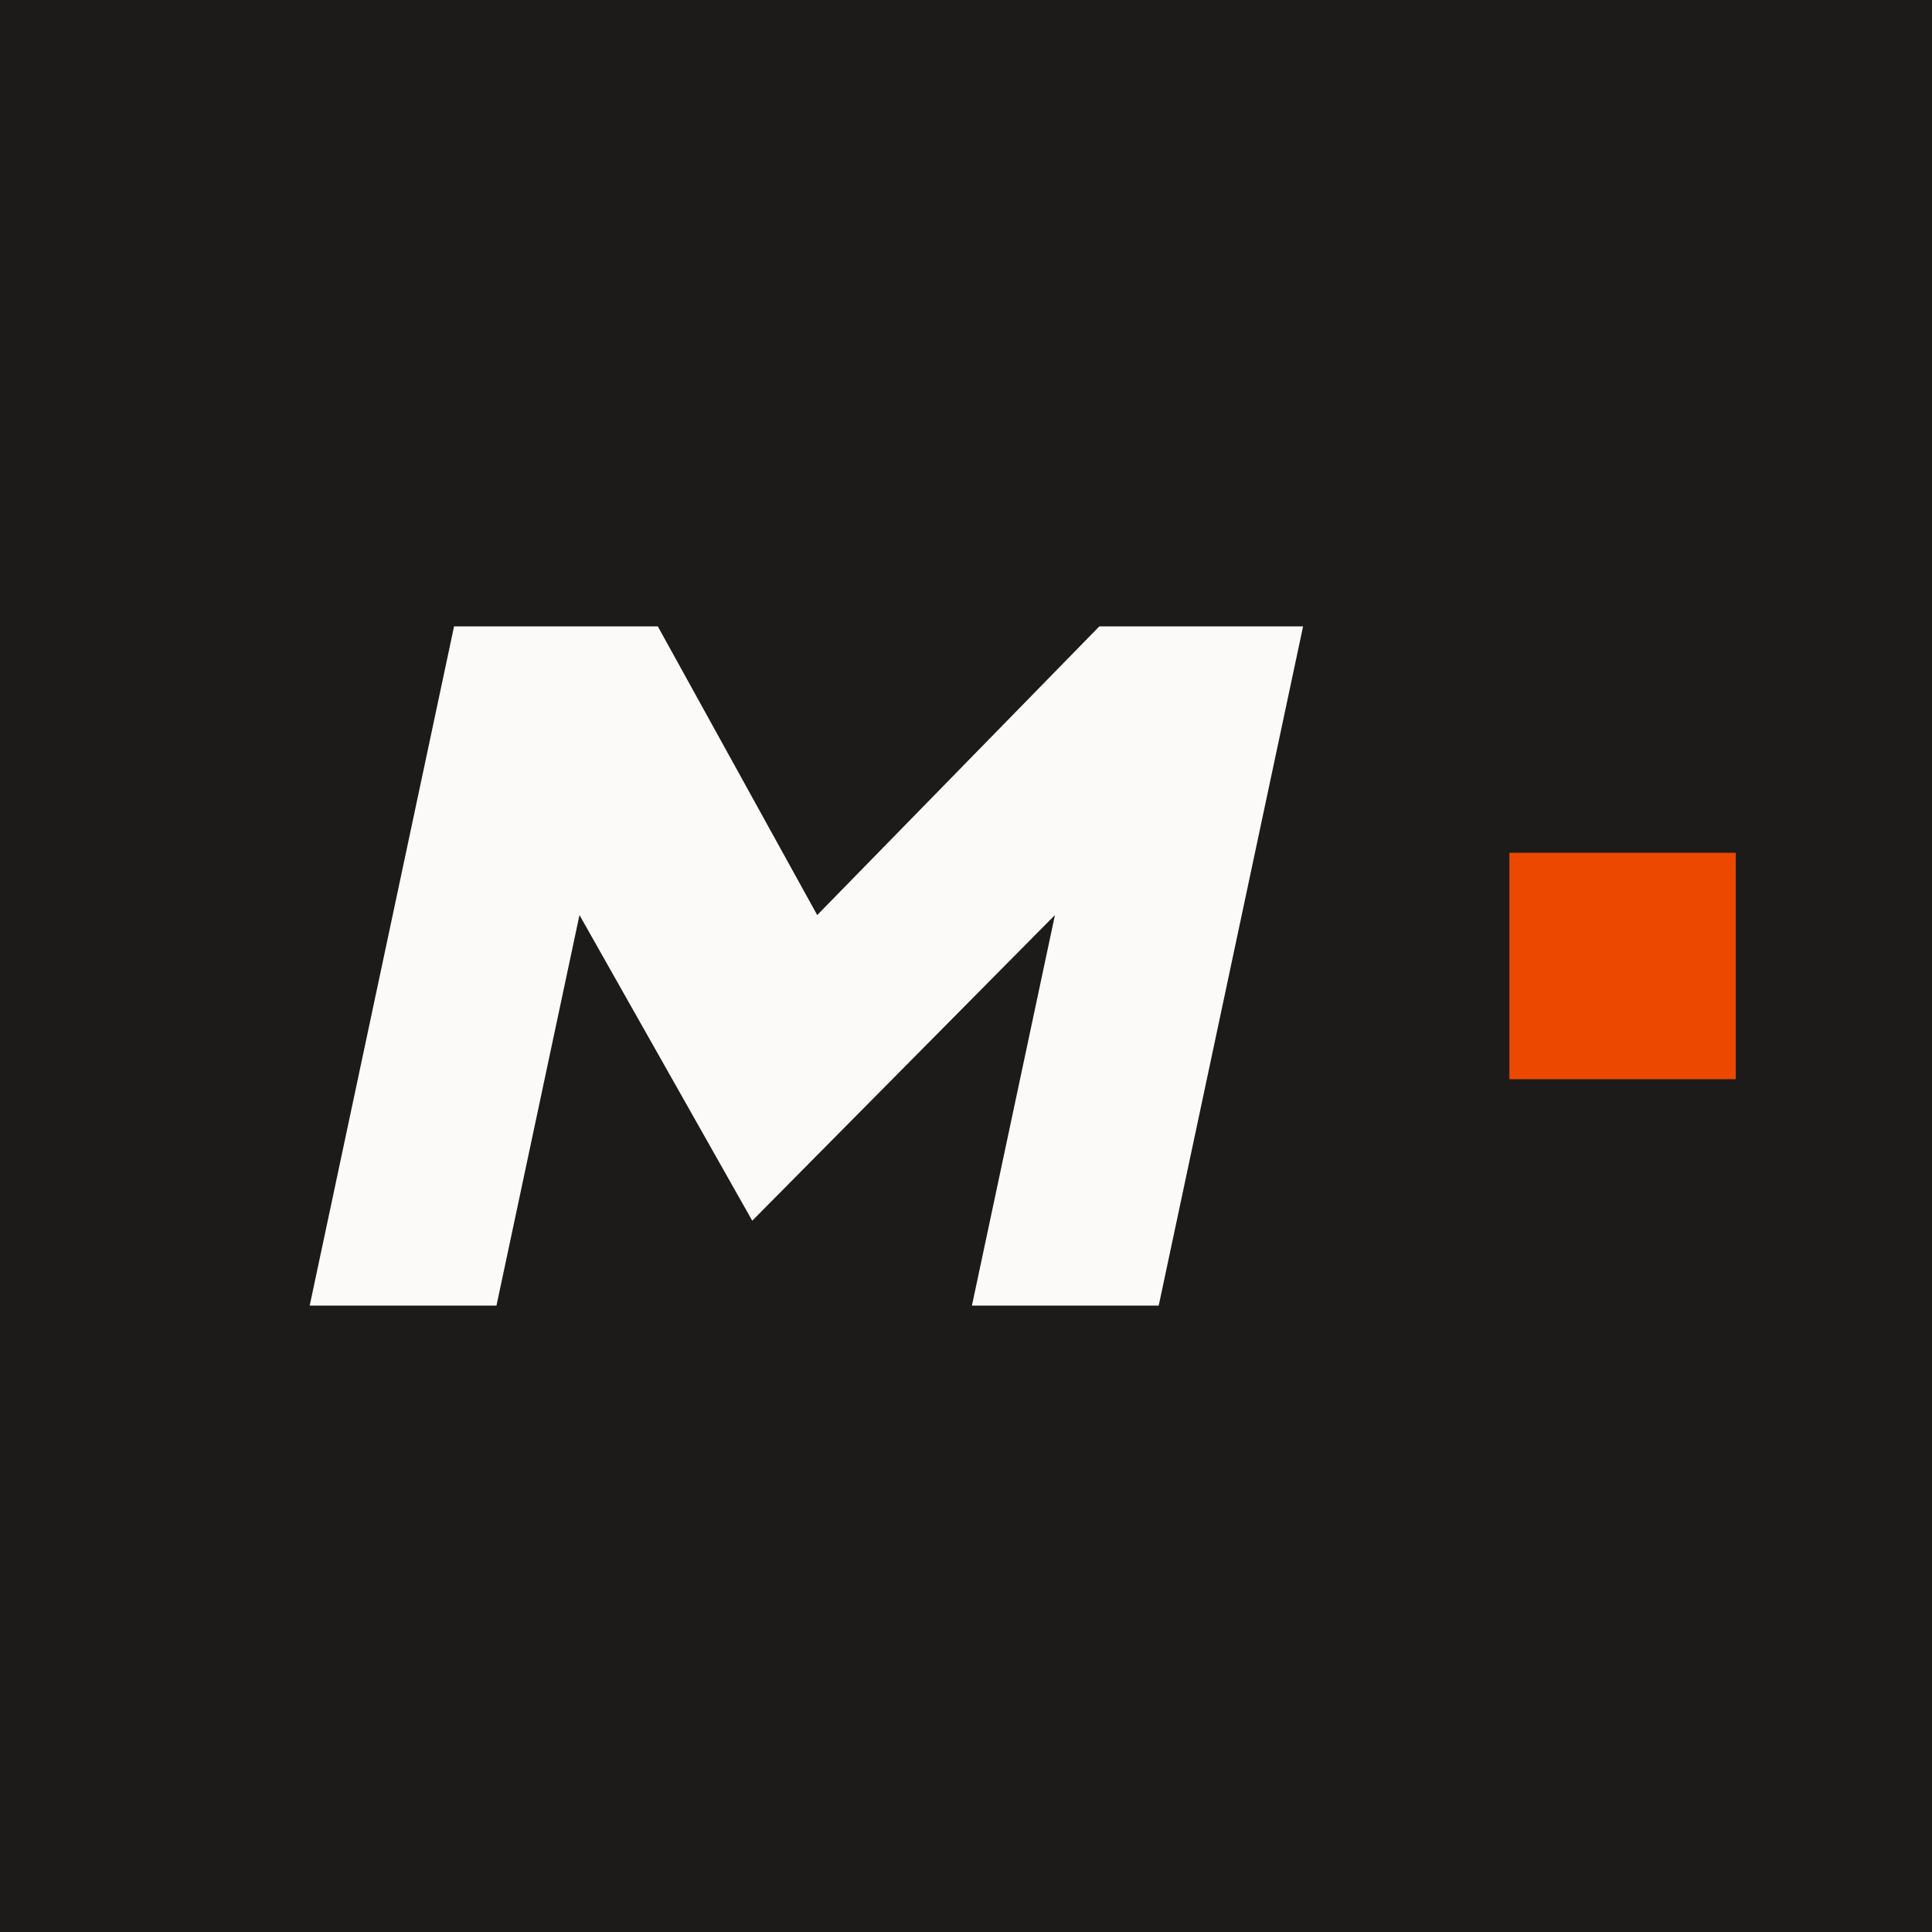
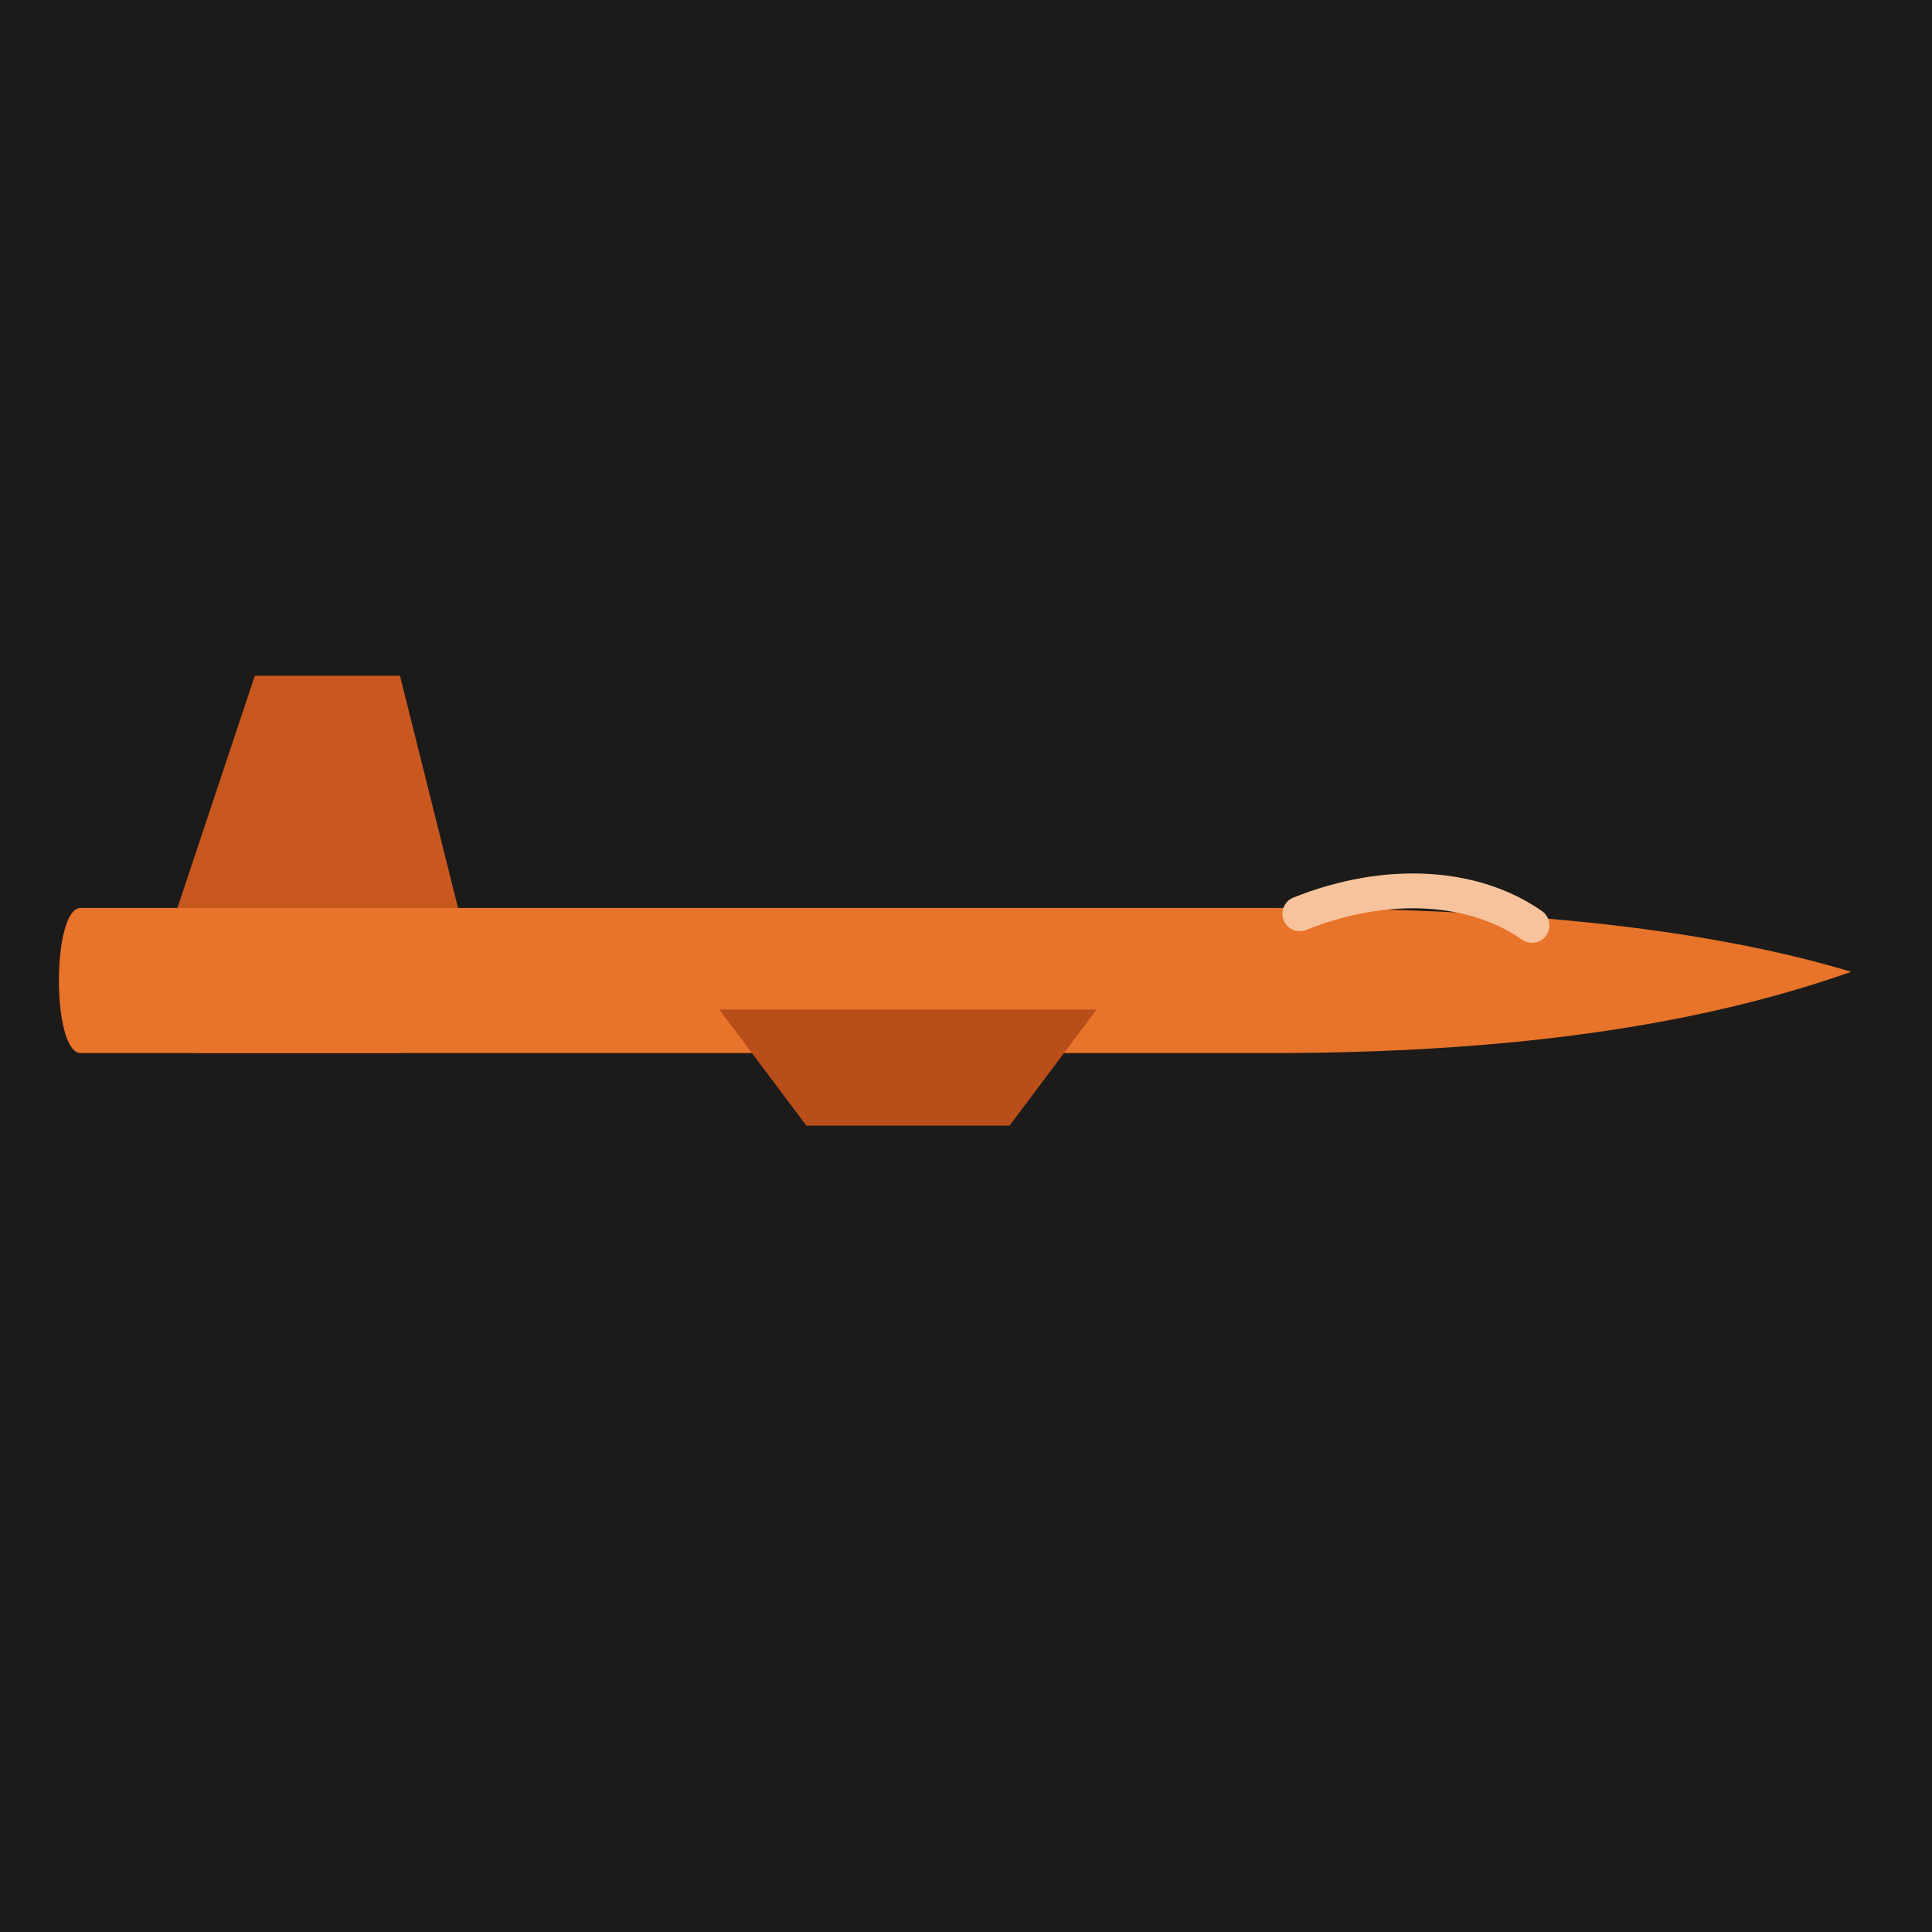
- <svg xmlns="http://www.w3.org/2000/svg" viewBox="0 0 1024 1024">
+ <svg xmlns="http://www.w3.org/2000/svg" viewBox="0 0 1024 1024" width="1024" height="1024">
  <rect width="1024" height="1024" fill="#1c1b19" />
-   <g transform="translate(440 512) scale(0.9) translate(-512 -512)">
-     <g transform="translate(498 512) skewX(-12) translate(-512 -512)">
-       <path fill="#fbfaf8" d="M262 712V312h120l130 170 130-170h120v400H652V482L512 662 372 482v230z" />
-     </g>
-   </g>
-   <rect x="800" y="452" width="120" height="120" fill="#ec4800" />
+   <svg x="12" y="312" width="1000" height="400" viewBox="9 0 65 26">
+     <path d="M14 12 L17 3 H22 L24 11 Z" fill="#c9581f" />
+     <path d="M13 14 L25 14 L22 16 L15 16 Z" fill="#b84f1b" />
+     <path d="M11 11 H52 C62 11 68 12 72 13.2 C68 14.6 62 16 52 16 H11 C10 16 10 11 11 11 Z" fill="#e8732a" />
+     <path d="M53 11.2 C56 10 59 10.2 61 11.6" stroke="#f6c39c" stroke-width="1.2" stroke-linecap="round" fill="none" />
+     <path d="M33 14.5 L46 14.5 L43 18.5 L36 18.5 Z" fill="#b84f1b" />
+   </svg>
</svg>
